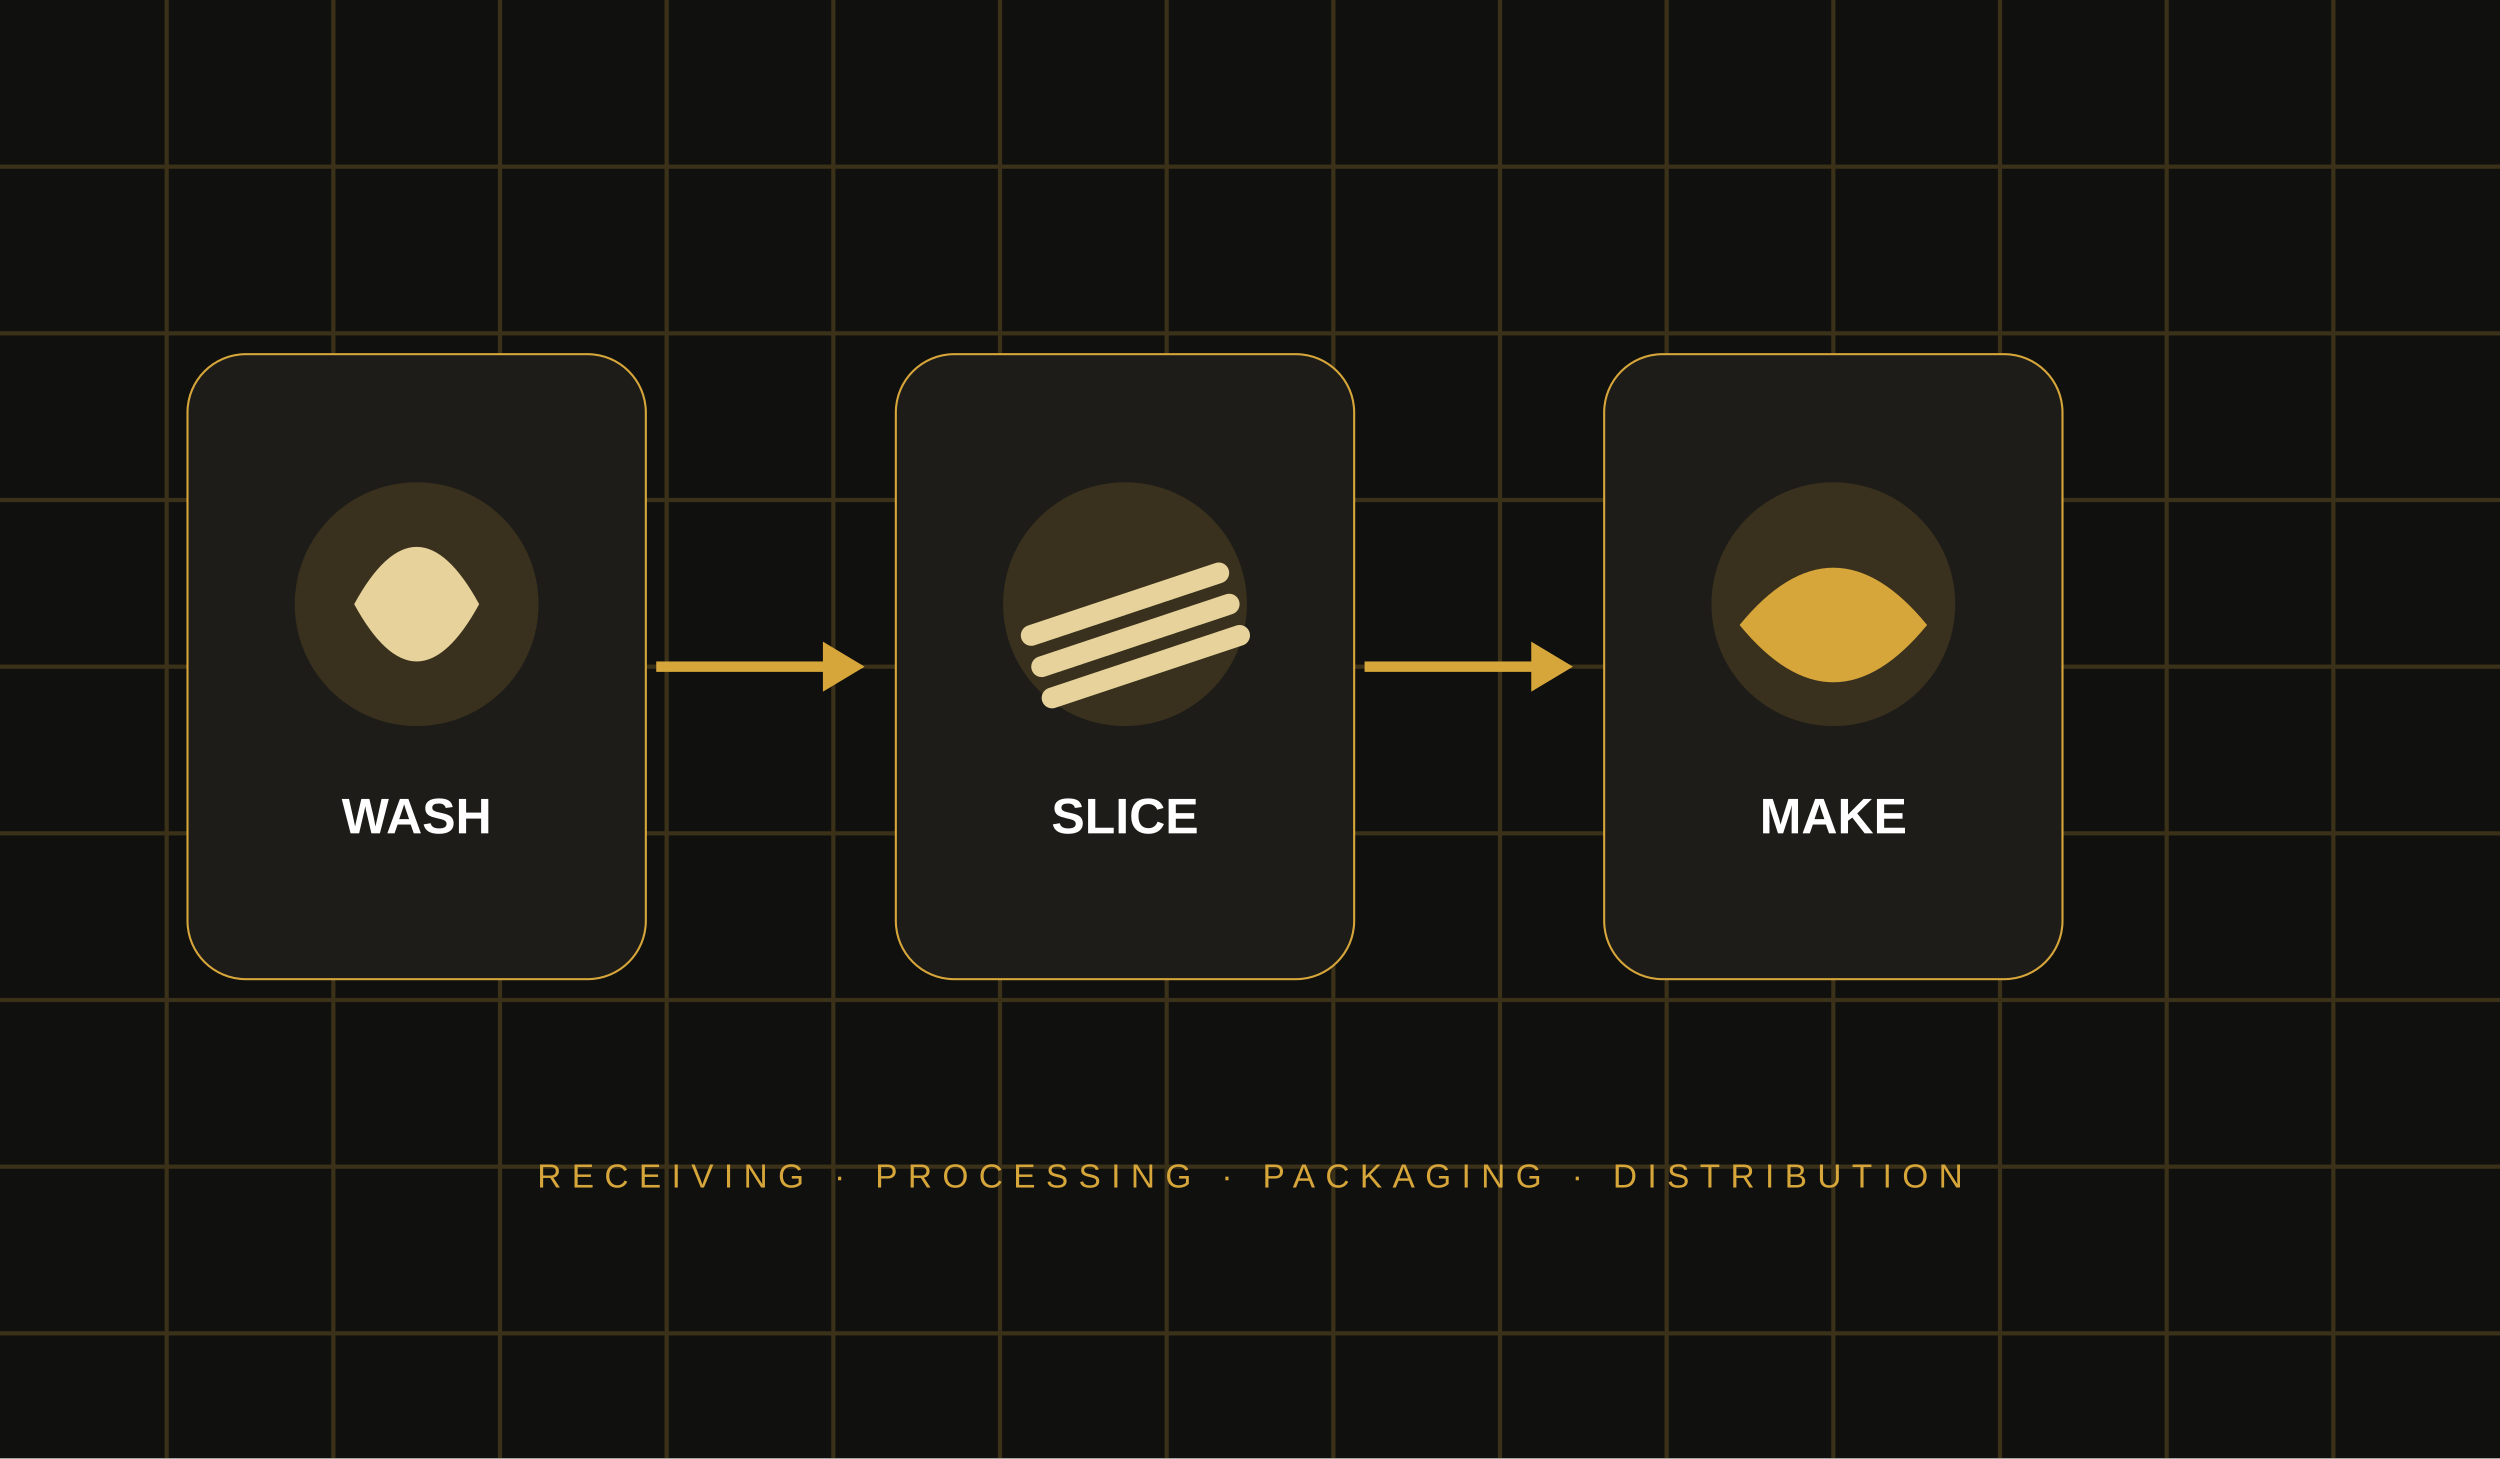
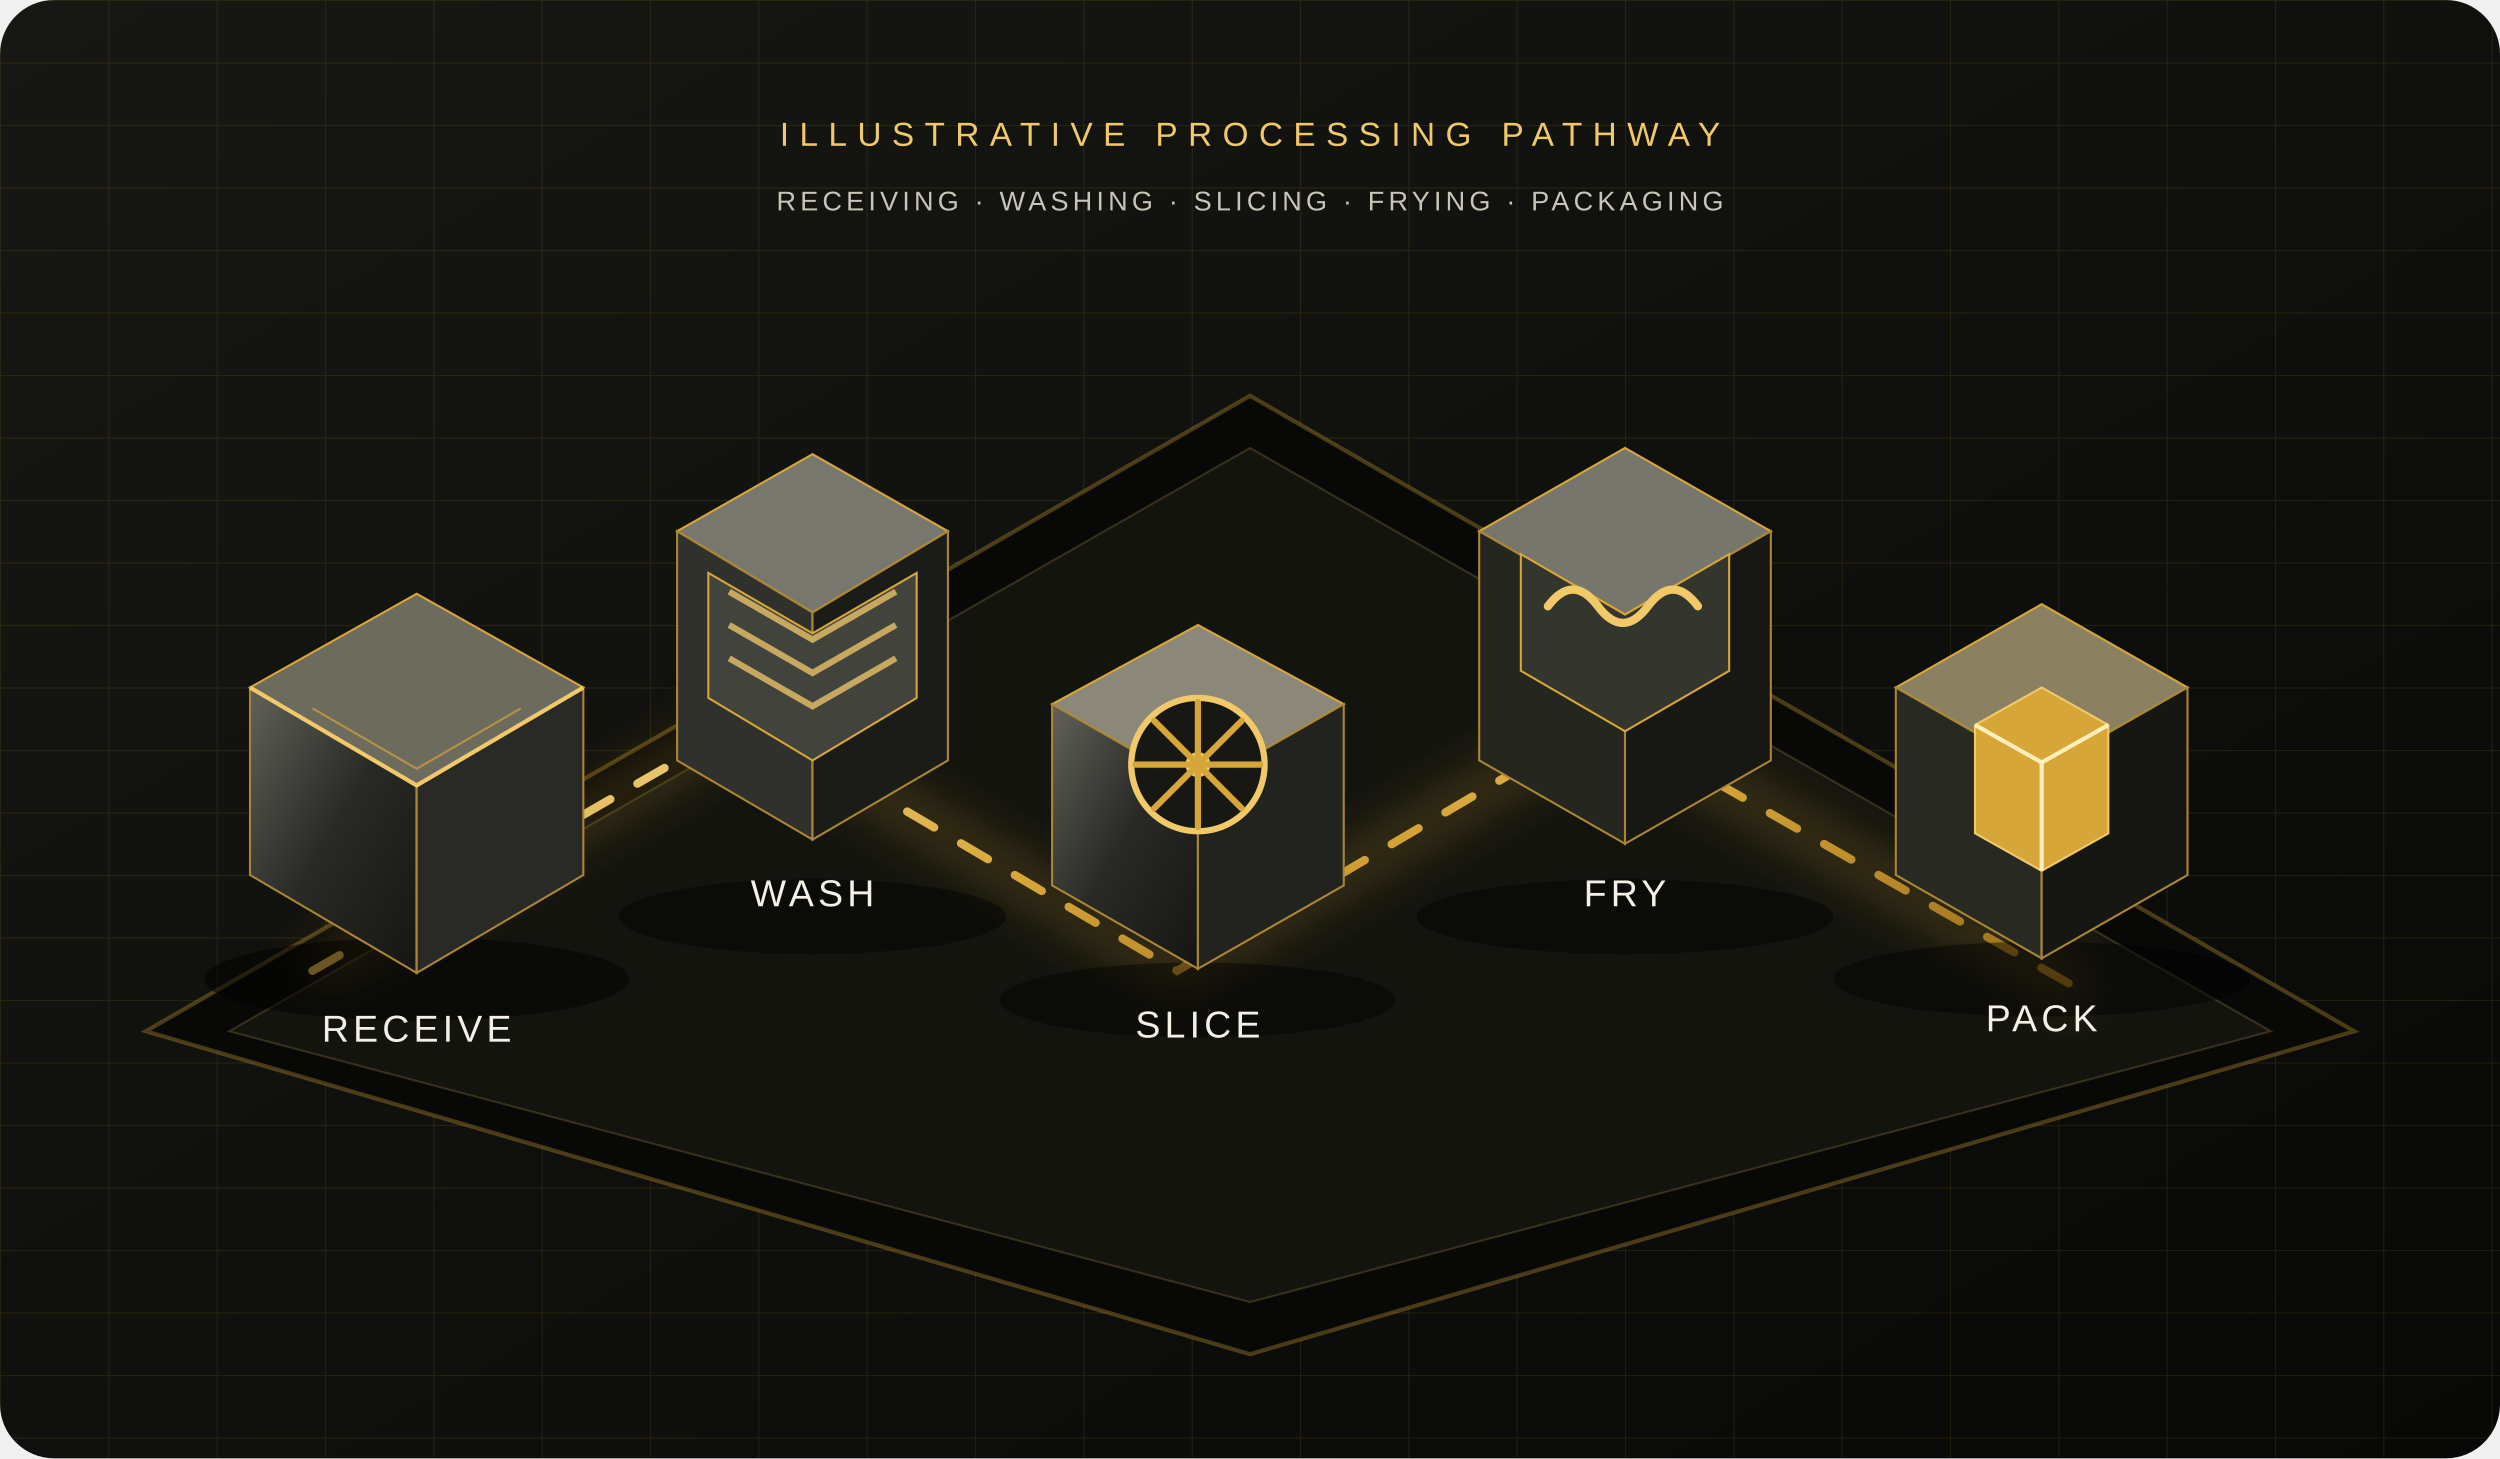
- <svg xmlns="http://www.w3.org/2000/svg" viewBox="0 0 1200 700">
-   <rect width="1200" height="700" fill="#10100e" />
-   <g stroke="#d7a63a" stroke-width="2" opacity=".22">
-     <path d="M0 80H1200" />
-     <path d="M0 160H1200" />
-     <path d="M0 240H1200" />
-     <path d="M0 320H1200" />
-     <path d="M0 400H1200" />
-     <path d="M0 480H1200" />
-     <path d="M0 560H1200" />
-     <path d="M0 640H1200" />
-     <path d="M80 0V700" />
-     <path d="M160 0V700" />
-     <path d="M240 0V700" />
-     <path d="M320 0V700" />
-     <path d="M400 0V700" />
-     <path d="M480 0V700" />
-     <path d="M560 0V700" />
-     <path d="M640 0V700" />
-     <path d="M720 0V700" />
-     <path d="M800 0V700" />
-     <path d="M880 0V700" />
-     <path d="M960 0V700" />
-     <path d="M1040 0V700" />
-     <path d="M1120 0V700" />
+ <svg xmlns="http://www.w3.org/2000/svg" viewBox="0 0 1200 700" role="img" aria-labelledby="title desc">
+   <defs>
+     <linearGradient id="bg" x1="0" y1="0" x2="1" y2="1">
+       <stop stop-color="#171713" />
+       <stop offset="1" stop-color="#080807" />
+     </linearGradient>
+     <linearGradient id="gold" x1="0" y1="0" x2="1" y2="1">
+       <stop stop-color="#f4d98d" />
+       <stop offset=".5" stop-color="#d6a638" />
+       <stop offset="1" stop-color="#94681b" />
+     </linearGradient>
+     <linearGradient id="steel" x1="0" y1="0" x2="1" y2="1">
+       <stop stop-color="#62615a" />
+       <stop offset=".5" stop-color="#292a26" />
+       <stop offset="1" stop-color="#151613" />
+     </linearGradient>
+     <filter id="shadow" x="-30%" y="-30%" width="160%" height="180%">
+       <feGaussianBlur stdDeviation="12" />
+     </filter>
+     <pattern id="grid" width="52" height="30" patternUnits="userSpaceOnUse">
+       <path d="M52 0H0V30" fill="none" stroke="#d6a638" stroke-opacity=".12" stroke-width="1" />
+     </pattern>
+   </defs>
+   <rect width="1200" height="700" rx="26" fill="url(#bg)" />
+   <rect width="1200" height="700" rx="26" fill="url(#grid)" />
+   <path d="M70 495 600 190 1130 495 600 650Z" fill="#080807" stroke="#d6a638" stroke-opacity=".32" stroke-width="2" />
+   <path d="M110 495 600 215 1090 495 600 625Z" fill="#14140f" stroke="#f1c969" stroke-opacity=".18" />
+   <path d="M150 466 360 345 565 466 770 345 1000 476" fill="none" stroke="#d6a638" stroke-opacity=".35" stroke-width="12" filter="url(#shadow)" />
+   <path d="M150 466 360 345 565 466 770 345 1000 476" fill="none" stroke="url(#gold)" stroke-width="4" stroke-linecap="round" stroke-dasharray="15 15">
+     <animate attributeName="stroke-dashoffset" values="0;-120" dur="6s" repeatCount="indefinite" />
+   </path>
+   <g class="station station-one" transform="translate(105 285)">
+     <ellipse cx="95" cy="185" rx="102" ry="20" fill="#000" opacity=".5" />
+     <path d="M15 45 95 0 175 45 95 92Z" fill="#6d6a5e" stroke="#d6a638" />
+     <path d="M15 45V135L95 182V92Z" fill="url(#steel)" stroke="#a98535" />
+     <path d="M175 45V135L95 182V92Z" fill="#292a25" stroke="#a98535" />
+     <path d="M15 45 95 92 175 45" fill="none" stroke="#f1c969" stroke-width="2" />
+     <path d="M45 55 95 84 145 55" fill="none" stroke="#d6a638" stroke-opacity=".7" />
+     <text x="95" y="215" fill="#f5f0e5" font-family="Arial,sans-serif" font-size="18" letter-spacing="2" text-anchor="middle">RECEIVE</text>
  </g>
-   <g transform="translate(90 170)">
-     <rect width="220" height="300" rx="28" fill="#1d1c18" stroke="#d7a63a" />
-     <circle cx="110" cy="120" r="58" fill="#d7a63a" opacity=".15" stroke="#d7a63a" />
-     <path d="M80 120 q30-55 60 0 q-30 55-60 0Z" fill="#e6d29a" />
-     <text x="110" y="230" fill="#fff" text-anchor="middle" font-family="Arial" font-size="24" font-weight="700">WASH</text>
+   <g class="station station-two" transform="translate(310 190)">
+     <ellipse cx="80" cy="250" rx="93" ry="18" fill="#000" opacity=".45" />
+     <path d="M15 65 80 28 145 65 80 104Z" fill="#77776d" stroke="#d6a638" />
+     <path d="M15 65V175L80 213V104Z" fill="#30312c" stroke="#a98535" />
+     <path d="M145 65V175L80 213V104Z" fill="#1b1c18" stroke="#a98535" />
+     <path d="M30 85 80 114 130 85V145L80 175 30 145Z" fill="#42433c" stroke="#d6a638" />
+     <path d="M40 94 80 117 120 94M40 110 80 133 120 110M40 126 80 149 120 126" fill="none" stroke="#f1c969" stroke-opacity=".75" stroke-width="3" />
+     <text x="80" y="245" fill="#f5f0e5" font-family="Arial,sans-serif" font-size="18" letter-spacing="2" text-anchor="middle">WASH</text>
  </g>
-   <path d="M315 320H405" stroke="#d7a63a" stroke-width="5" />
-   <path d="M395 308l20 12-20 12" fill="#d7a63a" />
-   <g transform="translate(430 170)">
-     <rect width="220" height="300" rx="28" fill="#1d1c18" stroke="#d7a63a" />
-     <circle cx="110" cy="120" r="58" fill="#d7a63a" opacity=".15" stroke="#d7a63a" />
-     <path d="M65 135 l90-30 M70 150 l90-30 M75 165 l90-30" stroke="#e6d29a" stroke-width="10" stroke-linecap="round" />
-     <text x="110" y="230" fill="#fff" text-anchor="middle" font-family="Arial" font-size="24" font-weight="700">SLICE</text>
+   <g class="station station-three" transform="translate(500 300)">
+     <ellipse cx="75" cy="180" rx="95" ry="18" fill="#000" opacity=".45" />
+     <path d="M5 38 75 0 145 38 75 78Z" fill="#8c8879" stroke="#d6a638" />
+     <path d="M5 38V125L75 165V78Z" fill="url(#steel)" stroke="#a98535" />
+     <path d="M145 38V125L75 165V78Z" fill="#22231f" stroke="#a98535" />
+     <circle cx="75" cy="67" r="32" fill="#171814" stroke="#f1c969" stroke-width="3" />
+     <circle cx="75" cy="67" r="6" fill="#f1c969" />
+     <path d="M75 37V97M45 67H105M54 46 96 88M96 46 54 88" stroke="#d6a638" stroke-width="3" stroke-linecap="round">
+       <animateTransform attributeName="transform" type="rotate" from="0 75 67" to="360 75 67" dur="10s" repeatCount="indefinite" />
+     </path>
+     <text x="75" y="198" fill="#f5f0e5" font-family="Arial,sans-serif" font-size="18" letter-spacing="2" text-anchor="middle">SLICE</text>
  </g>
-   <path d="M655 320H745" stroke="#d7a63a" stroke-width="5" />
-   <path d="M735 308l20 12-20 12" fill="#d7a63a" />
-   <g transform="translate(770 170)">
-     <rect width="220" height="300" rx="28" fill="#1d1c18" stroke="#d7a63a" />
-     <circle cx="110" cy="120" r="58" fill="#d7a63a" opacity=".15" stroke="#d7a63a" />
-     <path d="M65 130 q45-55 90 0 q-45 55-90 0Z" fill="#d7a63a" />
-     <text x="110" y="230" fill="#fff" text-anchor="middle" font-family="Arial" font-size="24" font-weight="700">MAKE</text>
+   <g class="station station-four" transform="translate(700 190)">
+     <ellipse cx="80" cy="250" rx="100" ry="18" fill="#000" opacity=".45" />
+     <path d="M10 65 80 25 150 65 80 105Z" fill="#77766c" stroke="#d6a638" />
+     <path d="M10 65V175L80 215V105Z" fill="#252620" stroke="#a98535" />
+     <path d="M150 65V175L80 215V105Z" fill="#171814" stroke="#a98535" />
+     <path d="M30 76 80 105 130 76V132L80 161 30 132Z" fill="#34352d" stroke="#d6a638" />
+     <path d="M43 101q12-16 24 0t24 0t24 0" fill="none" stroke="#f1c969" stroke-width="4" stroke-linecap="round">
+       <animate attributeName="opacity" values=".45;1;.45" dur="2.8s" repeatCount="indefinite" />
+     </path>
+     <text x="80" y="245" fill="#f5f0e5" font-family="Arial,sans-serif" font-size="18" letter-spacing="2" text-anchor="middle">FRY</text>
  </g>
-   <text x="600" y="570" fill="#d7a63a" text-anchor="middle" font-family="Arial" font-size="16" letter-spacing="5">RECEIVING · PROCESSING · PACKAGING · DISTRIBUTION</text>
+   <g class="station station-five" transform="translate(900 285)">
+     <ellipse cx="80" cy="185" rx="100" ry="18" fill="#000" opacity=".45" />
+     <path d="M10 45 80 5 150 45 80 85Z" fill="#8b8062" stroke="#d6a638" />
+     <path d="M10 45V135L80 175V85Z" fill="#282923" stroke="#a98535" />
+     <path d="M150 45V135L80 175V85Z" fill="#161713" stroke="#a98535" />
+     <path d="M48 63 80 45 112 63 112 115 80 133 48 115Z" fill="#d6a638" stroke="#f1c969" />
+     <path d="M48 63 80 81 112 63M80 81V133" fill="none" stroke="#fff0b9" stroke-width="2" />
+     <text x="80" y="210" fill="#f5f0e5" font-family="Arial,sans-serif" font-size="18" letter-spacing="2" text-anchor="middle">PACK</text>
+   </g>
+   <text x="600" y="70" fill="#f1c969" font-family="Arial,sans-serif" font-size="16" letter-spacing="5" text-anchor="middle">ILLUSTRATIVE PROCESSING PATHWAY</text>
+   <text x="600" y="101" fill="#c9c4b8" font-family="Arial,sans-serif" font-size="13" letter-spacing="2" text-anchor="middle">RECEIVING · WASHING · SLICING · FRYING · PACKAGING</text>
</svg>
